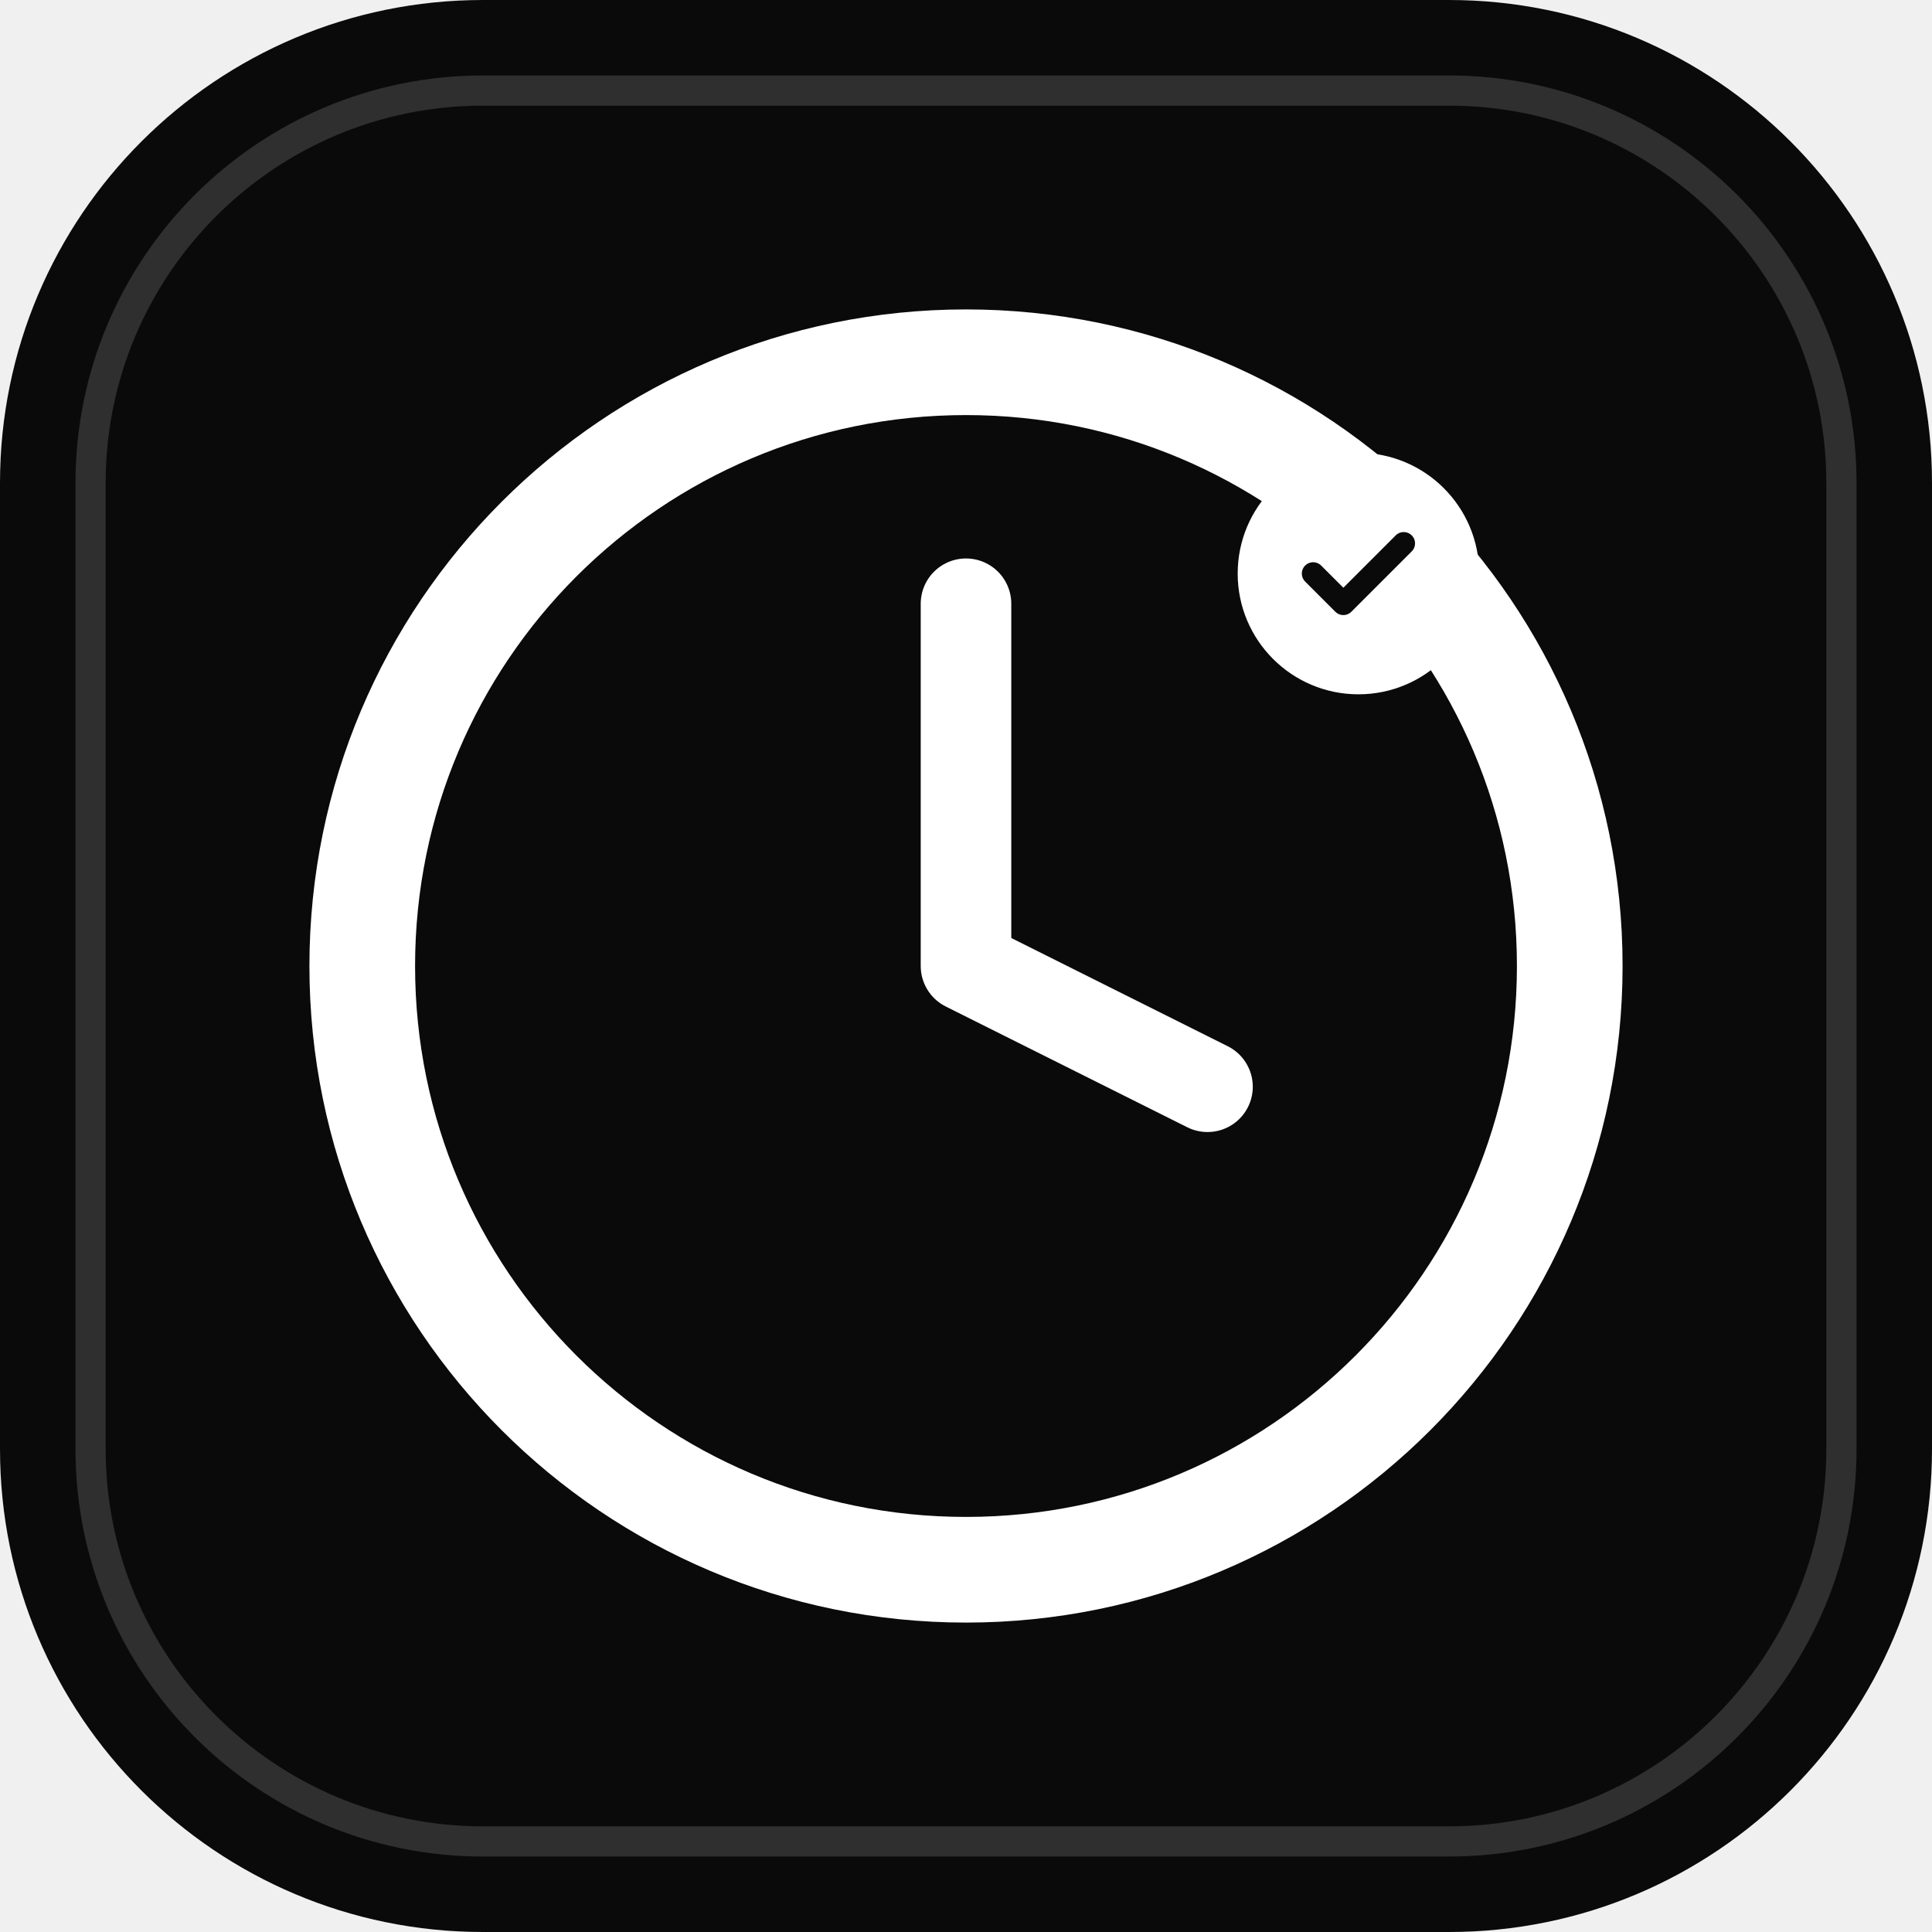
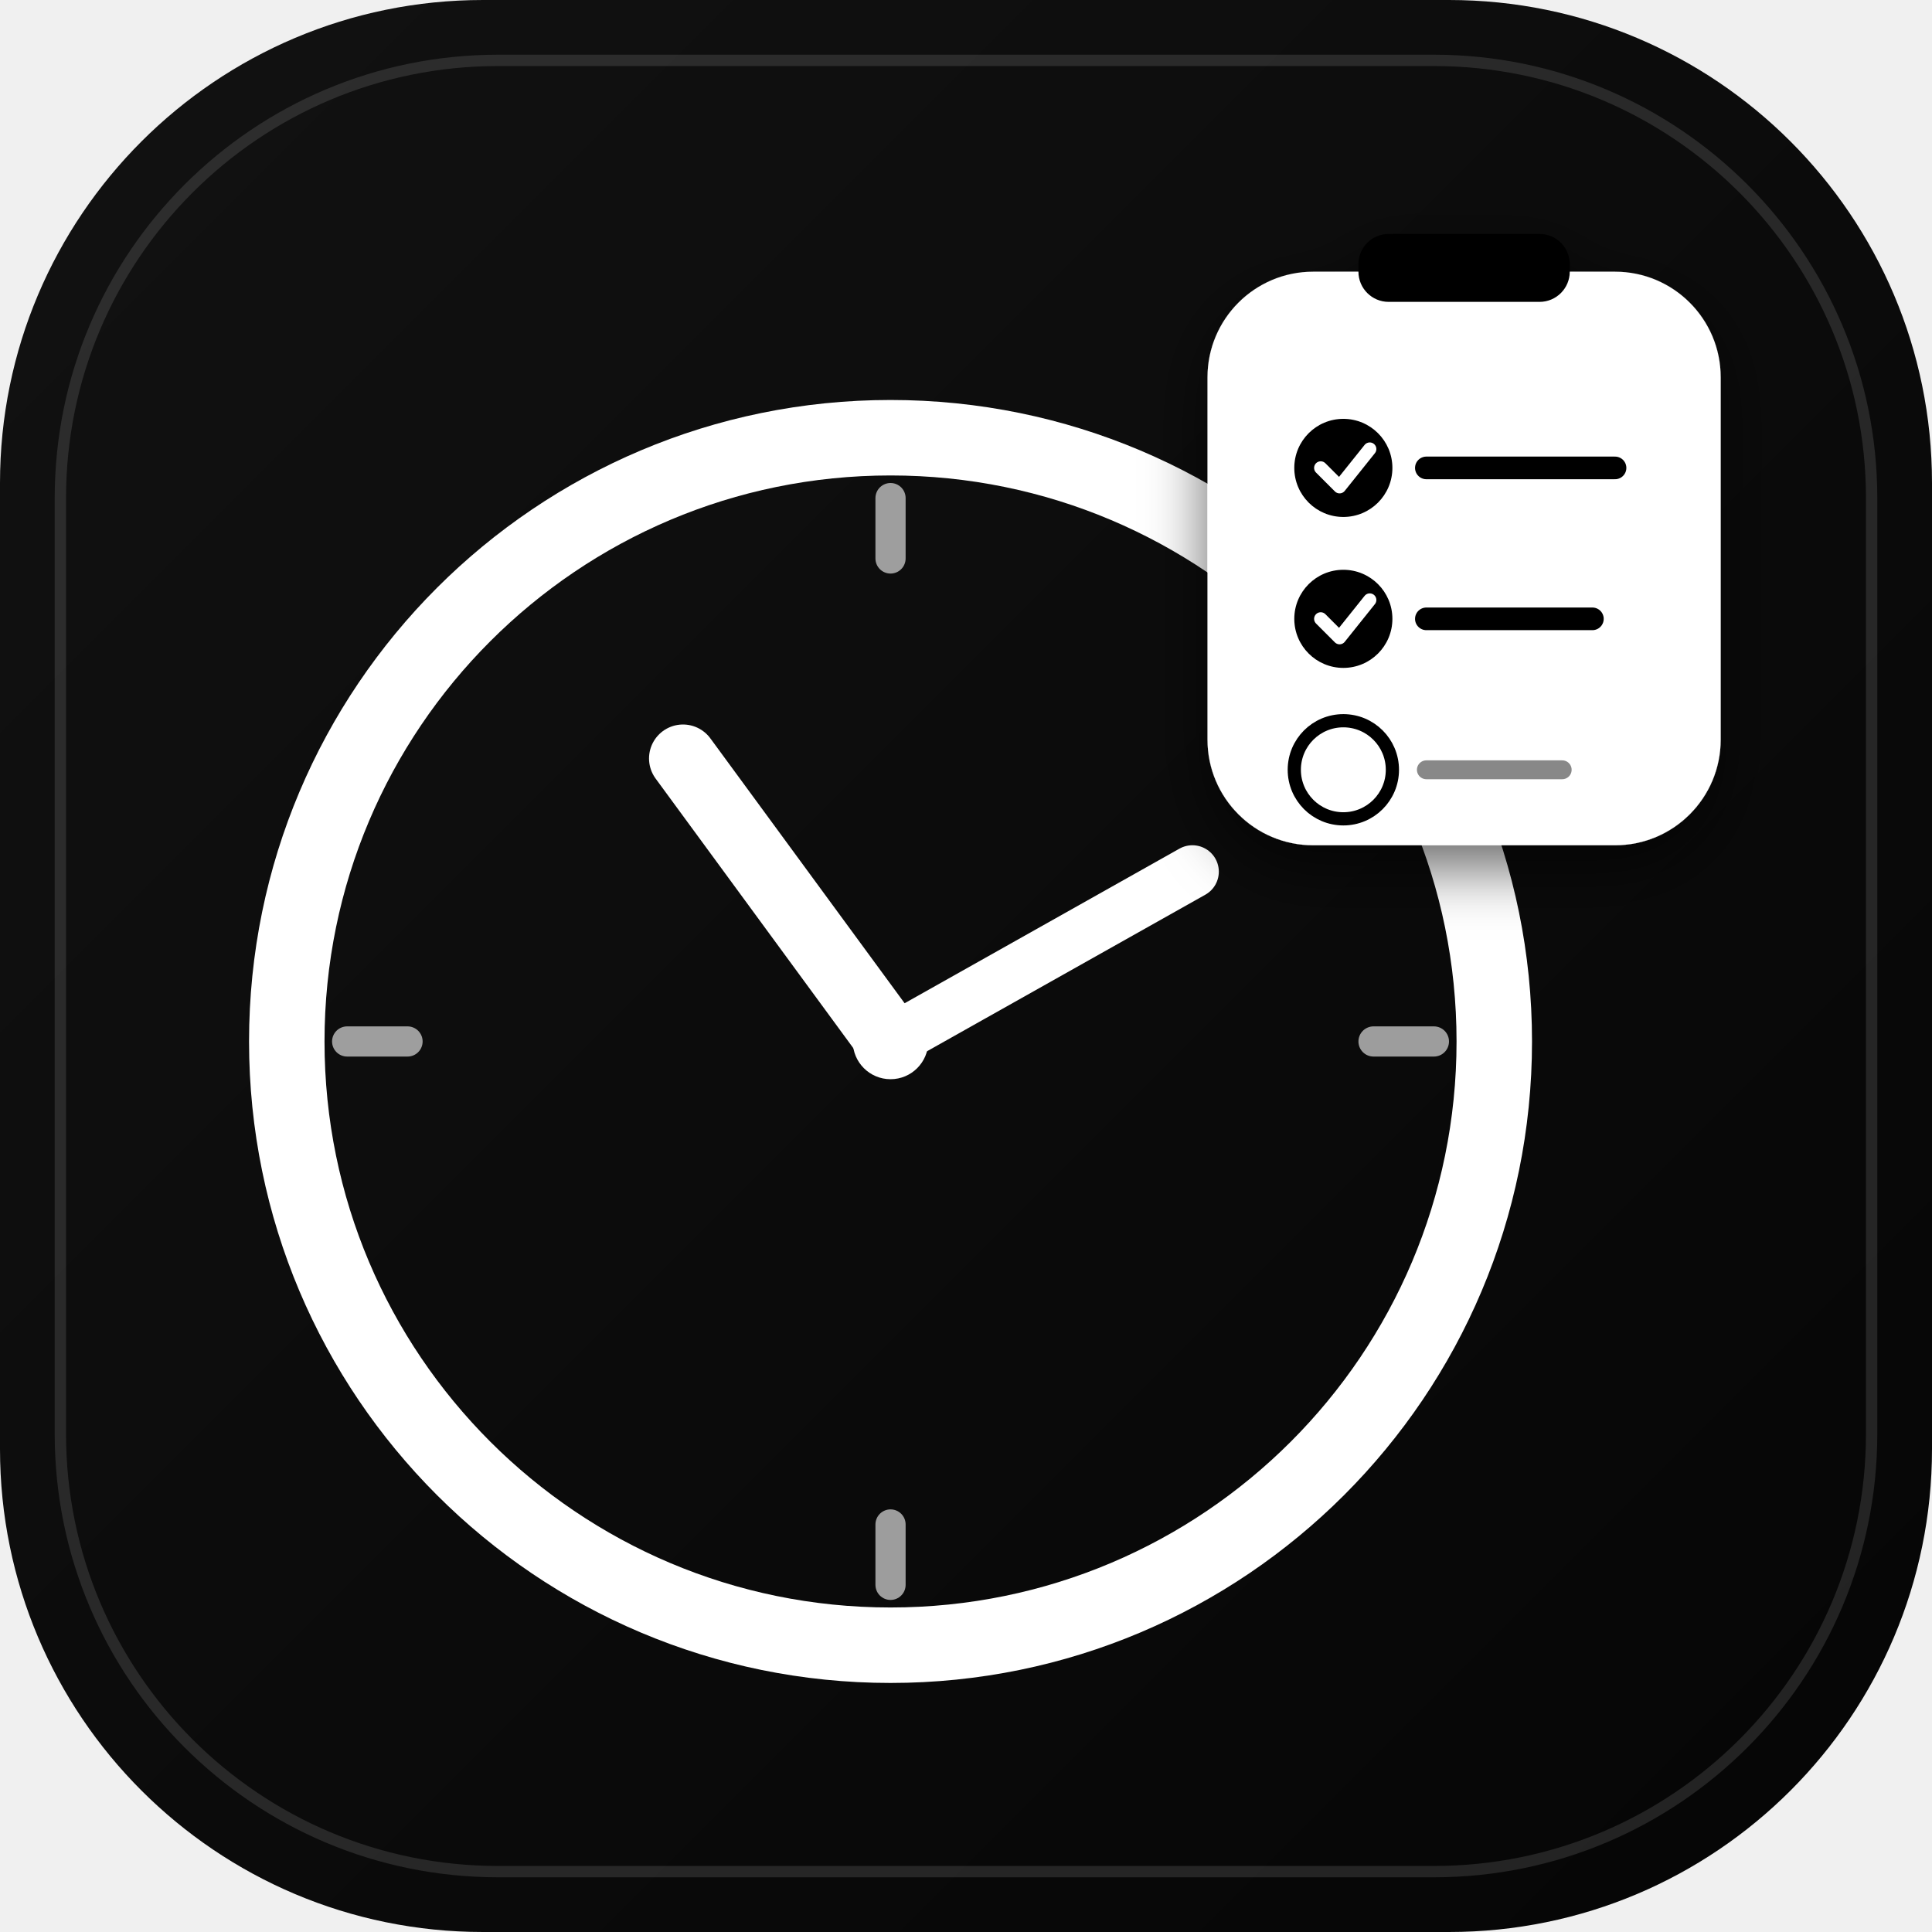
<svg xmlns="http://www.w3.org/2000/svg" viewBox="0 0 512 512" width="512" height="512">
-   <rect width="512" height="512" rx="128" fill="#0a0a0a" />
-   <rect x="24" y="24" width="464" height="464" rx="104" fill="none" stroke="#ffffff" stroke-width="8" opacity="0.15" />
-   <circle cx="256" cy="256" r="160" fill="none" stroke="#ffffff" stroke-width="28" />
-   <polyline points="256,160 256,256 320,288" fill="none" stroke="#ffffff" stroke-width="24" stroke-linecap="round" stroke-linejoin="round" />
-   <circle cx="360" cy="152" r="32" fill="#ffffff" />
-   <polyline points="348,152 356,160 372,144" fill="none" stroke="#0a0a0a" stroke-width="6" stroke-linecap="round" stroke-linejoin="round" />
+   <defs>
+     <linearGradient id="bgGrad" x1="0%" y1="0%" x2="100%" y2="100%">
+       <stop offset="0%" stop-color="#121212" />
+       <stop offset="100%" stop-color="#050505" />
+     </linearGradient>
+     <filter id="badgeShadow" x="-20%" y="-20%" width="150%" height="150%">
+       <feDropShadow dx="0" dy="6" stdDeviation="8" flood-color="#000000" flood-opacity="0.6" />
+     </filter>
+   </defs>
+   <rect width="512" height="512" rx="128" fill="url(#bgGrad)" />
+   <rect x="16" y="16" width="480" height="480" rx="116" fill="none" stroke="#ffffff" stroke-width="3" opacity="0.12" />
+   <g transform="translate(236, 276)">
+     <circle cx="0" cy="0" r="160" fill="none" stroke="#ffffff" stroke-width="20" />
+     <circle cx="0" cy="0" r="10" fill="#ffffff" />
+     <line x1="0" y1="0" x2="-55" y2="-75" stroke="#ffffff" stroke-width="18" stroke-linecap="round" />
+     <line x1="0" y1="0" x2="80" y2="-45" stroke="#ffffff" stroke-width="14" stroke-linecap="round" />
+     <line x1="0" y1="-144" x2="0" y2="-128" stroke="#ffffff" stroke-width="8" stroke-linecap="round" opacity="0.6" />
+     <line x1="144" y1="0" x2="128" y2="0" stroke="#ffffff" stroke-width="8" stroke-linecap="round" opacity="0.6" />
+     <line x1="0" y1="144" x2="0" y2="128" stroke="#ffffff" stroke-width="8" stroke-linecap="round" opacity="0.6" />
+     <line x1="-144" y1="0" x2="-128" y2="0" stroke="#ffffff" stroke-width="8" stroke-linecap="round" opacity="0.6" />
+   </g>
+   <g transform="translate(320, 72)" filter="url(#badgeShadow)">
+     <rect x="0" y="0" width="136" height="152" rx="28" fill="#ffffff" />
+     <rect x="40" y="-10" width="56" height="18" rx="8" fill="#000000" />
+     <g transform="translate(20, 36)">
+       <circle cx="16" cy="16" r="13" fill="#000000" />
+       <polyline points="10,16 15,21 23,11" fill="none" stroke="#ffffff" stroke-width="3.5" stroke-linecap="round" stroke-linejoin="round" />
+       <line x1="38" y1="16" x2="88" y2="16" stroke="#000000" stroke-width="6" stroke-linecap="round" />
+     </g>
+     <g transform="translate(20, 76)">
+       <circle cx="16" cy="16" r="13" fill="#000000" />
+       <polyline points="10,16 15,21 23,11" fill="none" stroke="#ffffff" stroke-width="3.5" stroke-linecap="round" stroke-linejoin="round" />
+       <line x1="38" y1="16" x2="82" y2="16" stroke="#000000" stroke-width="6" stroke-linecap="round" />
+     </g>
+     <g transform="translate(20, 116)">
+       <circle cx="16" cy="16" r="13" fill="none" stroke="#000000" stroke-width="3.5" />
+       <line x1="38" y1="16" x2="74" y2="16" stroke="#888888" stroke-width="5" stroke-linecap="round" />
+     </g>
+   </g>
</svg>
